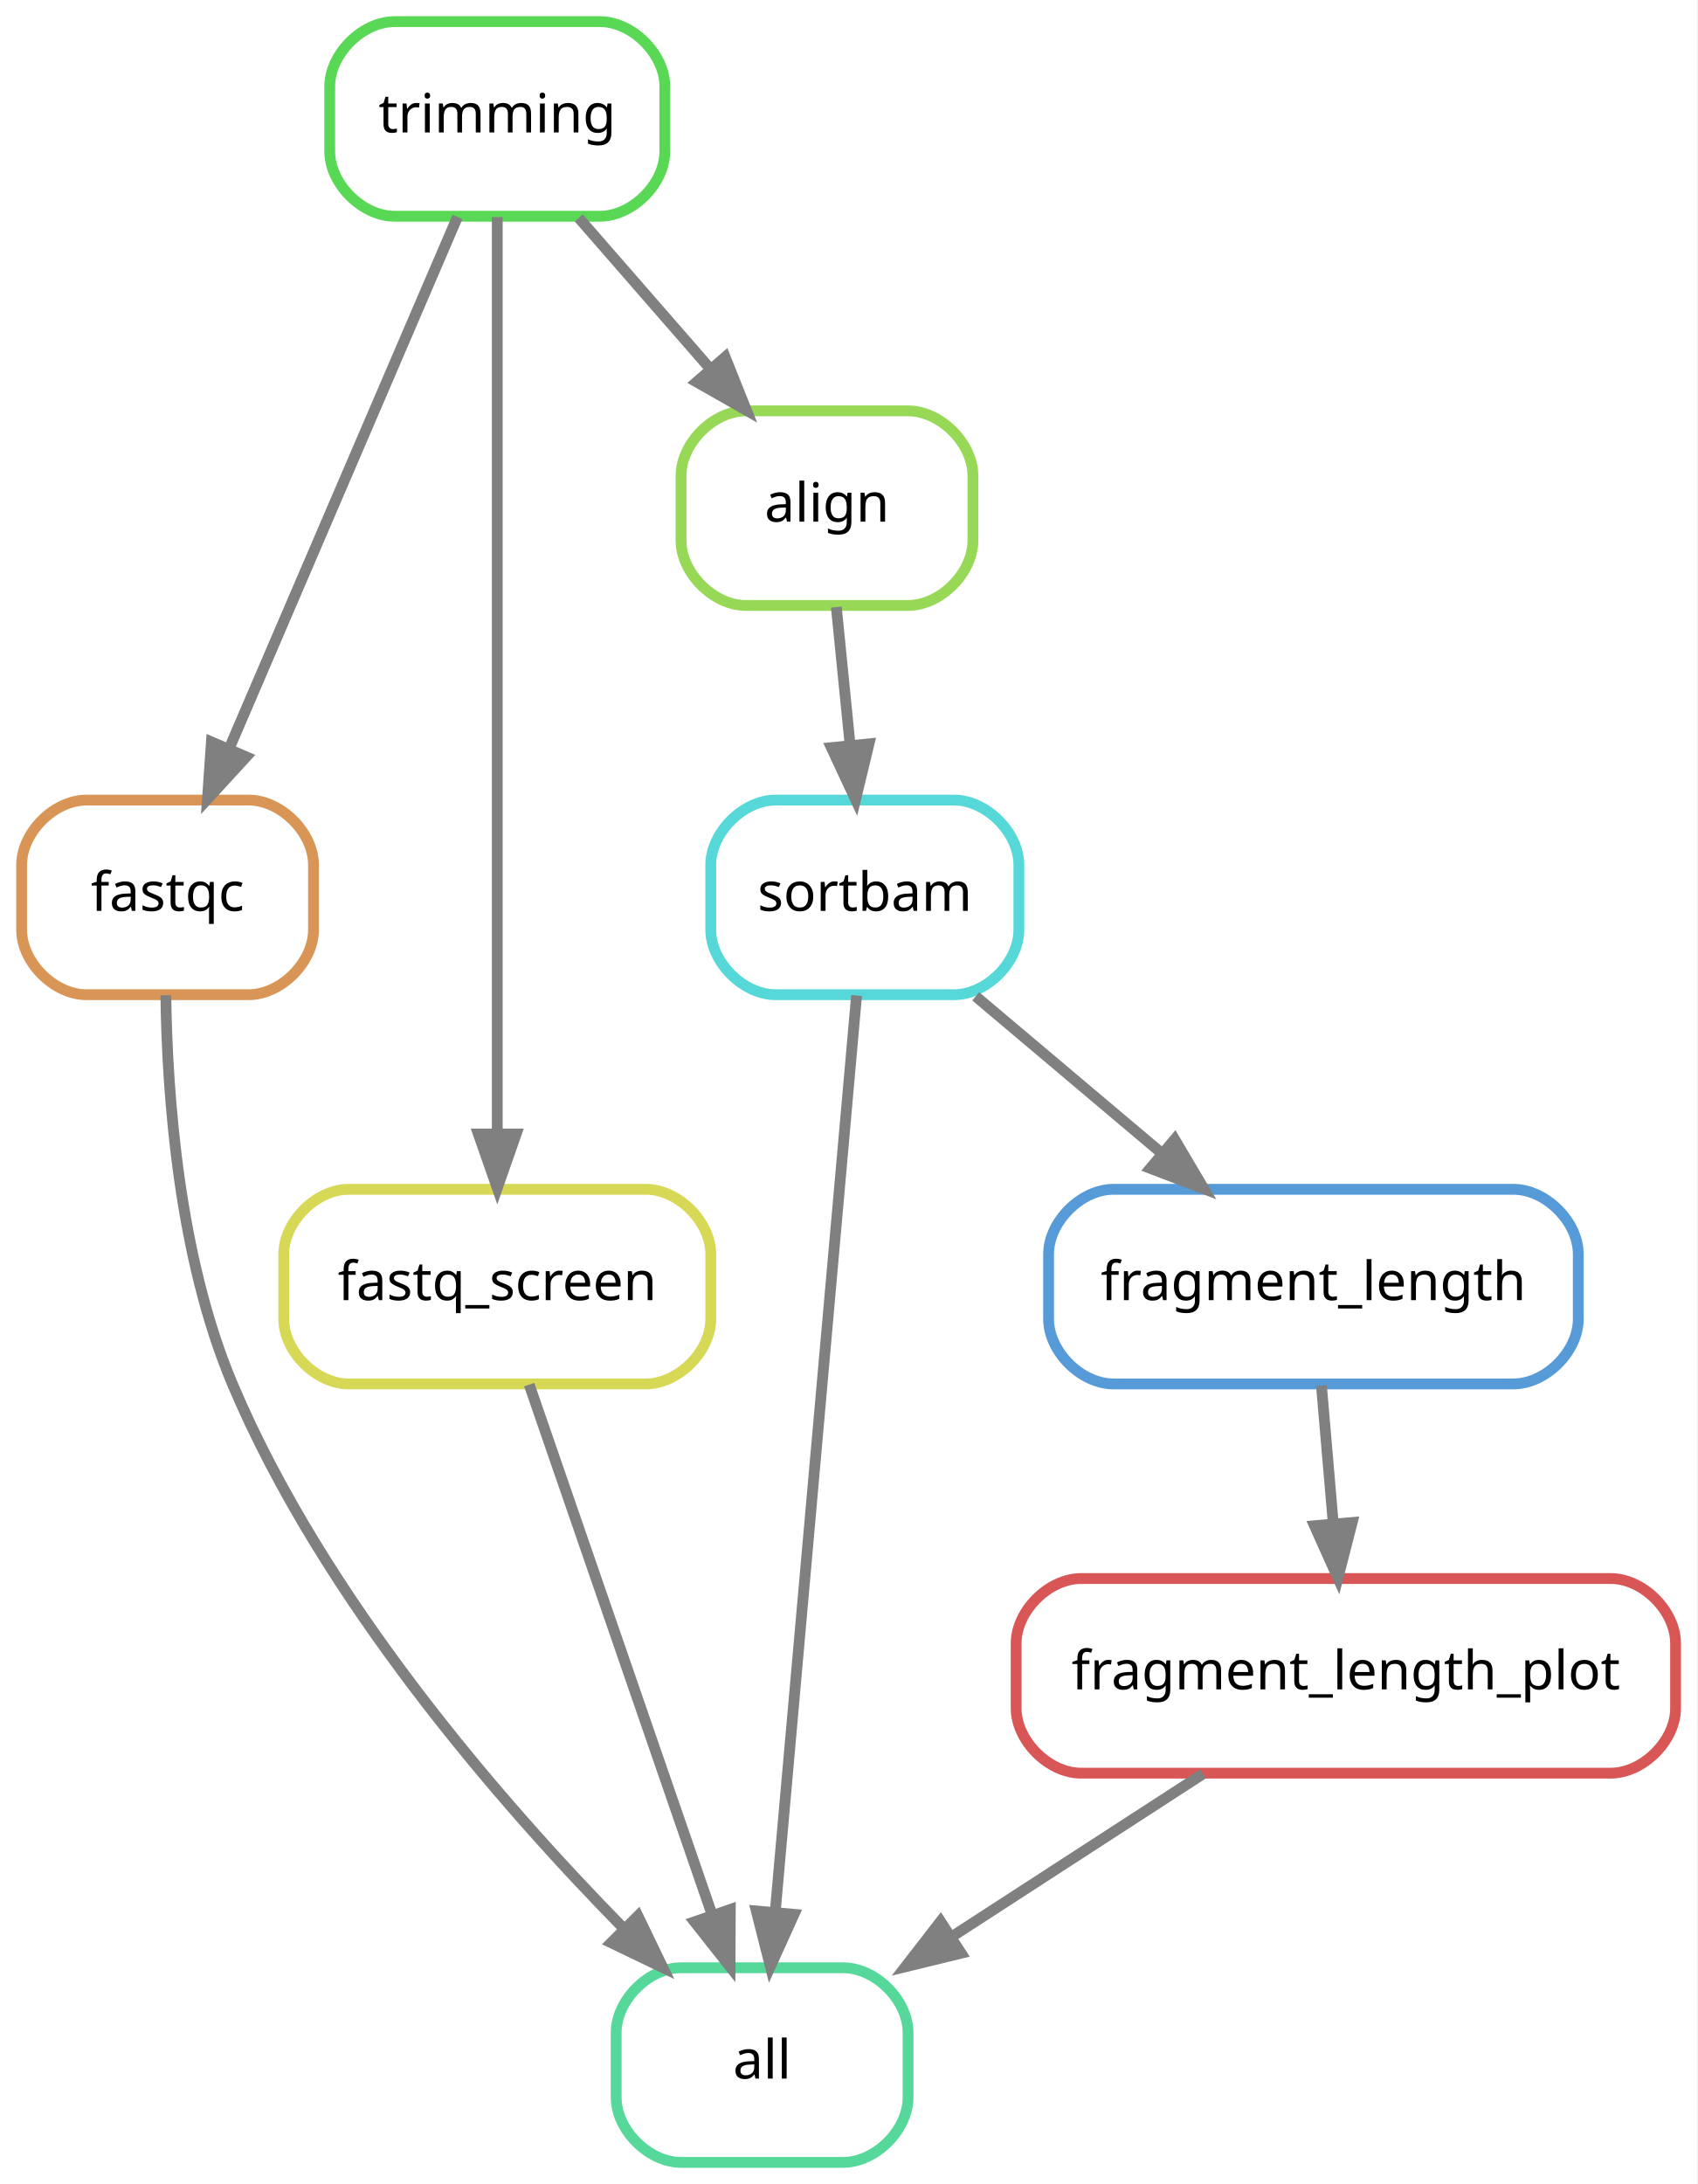
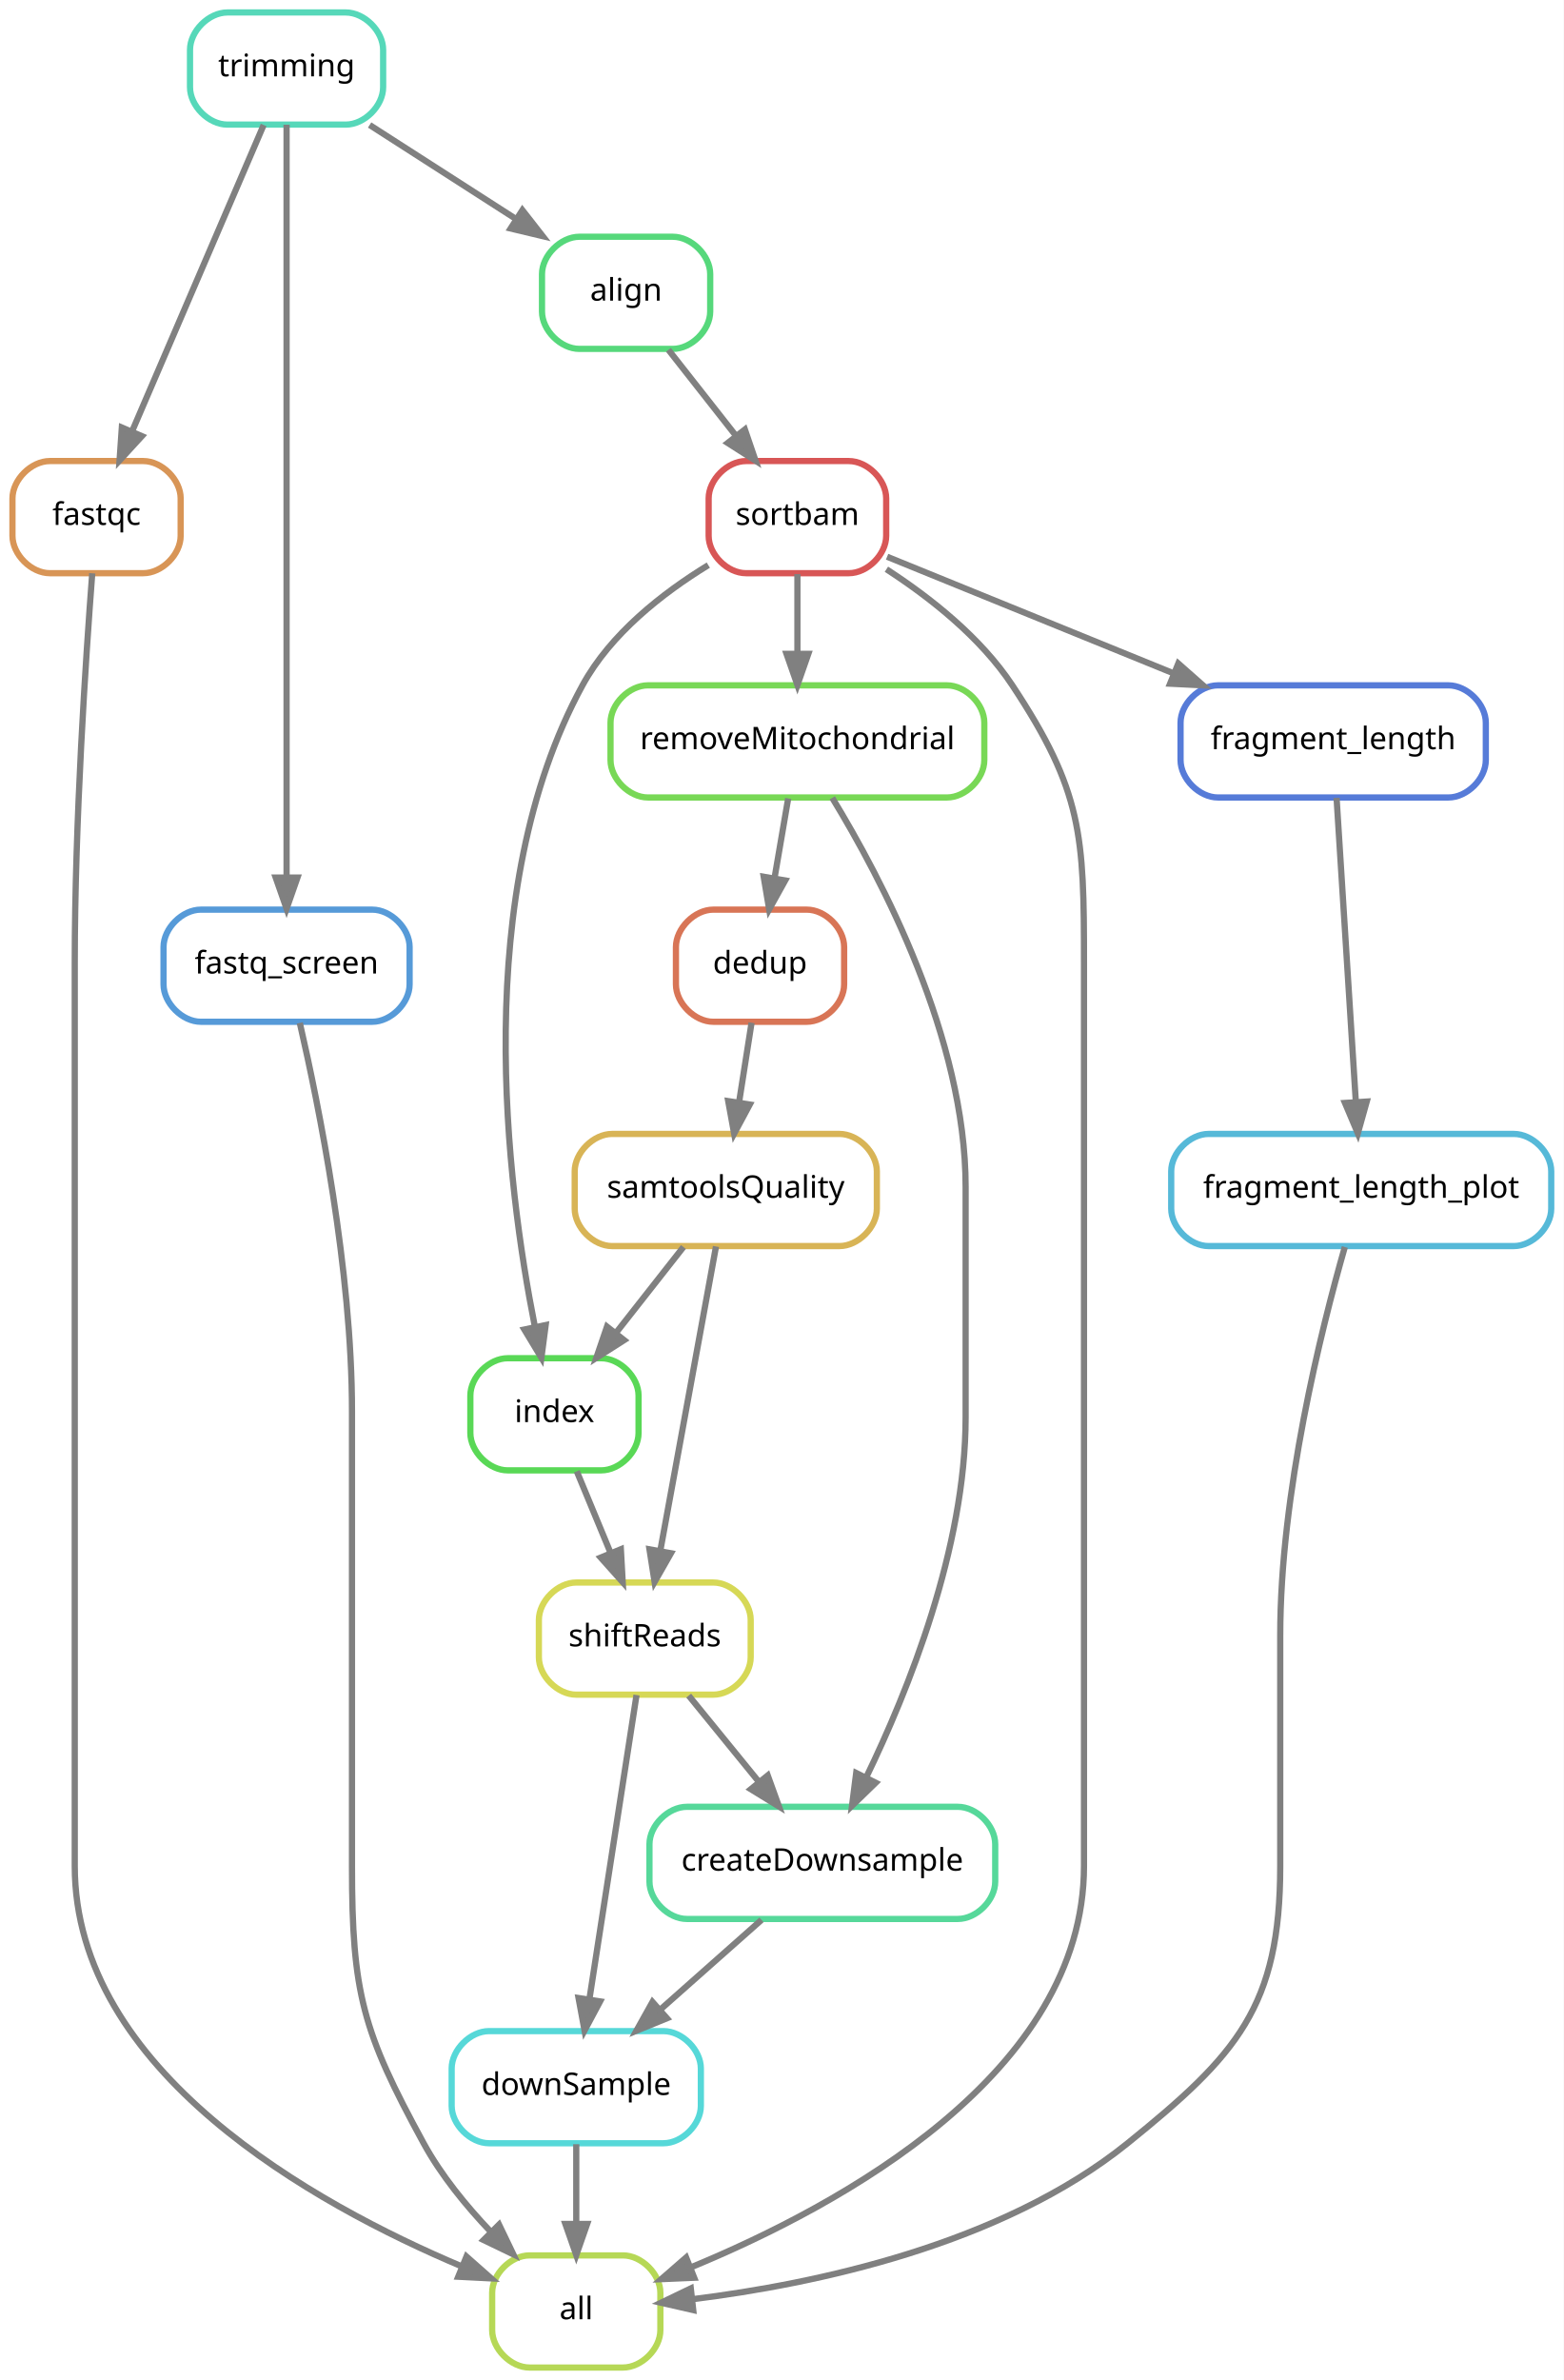
- <svg xmlns="http://www.w3.org/2000/svg" width="314pt" height="404pt" viewBox="0.00 0.00 314.00 404.00">
-   <g id="graph0" class="graph" transform="scale(1 1) rotate(0) translate(4 400)">
-     <polygon fill="white" stroke="none" points="-4,4 -4,-400 310,-400 310,4 -4,4" />
+ <svg xmlns="http://www.w3.org/2000/svg" width="502pt" height="764pt" viewBox="0.00 0.00 502.00 764.00">
+   <g id="graph0" class="graph" transform="scale(1 1) rotate(0) translate(4 760)">
+     <polygon fill="white" stroke="none" points="-4,4 -4,-760 498,-760 498,4 -4,4" />
    <g id="node1" class="node">
-       <path fill="none" stroke="#56d89a" stroke-width="2" d="M152,-36C152,-36 122,-36 122,-36 116,-36 110,-30 110,-24 110,-24 110,-12 110,-12 110,-6 116,-0 122,-0 122,-0 152,-0 152,-0 158,-0 164,-6 164,-12 164,-12 164,-24 164,-24 164,-30 158,-36 152,-36" />
-       <text text-anchor="middle" x="137" y="-15.5" font-family="sans" font-size="10.00">all</text>
+       <path fill="none" stroke="#b6d856" stroke-width="2" d="M196,-36C196,-36 166,-36 166,-36 160,-36 154,-30 154,-24 154,-24 154,-12 154,-12 154,-6 160,-0 166,-0 166,-0 196,-0 196,-0 202,-0 208,-6 208,-12 208,-12 208,-24 208,-24 208,-30 202,-36 196,-36" />
+       <text text-anchor="middle" x="181" y="-15.5" font-family="sans" font-size="10.00">all</text>
    </g>
    <g id="node2" class="node">
-       <path fill="none" stroke="#56d8d8" stroke-width="2" d="M172.5,-252C172.5,-252 139.5,-252 139.5,-252 133.5,-252 127.5,-246 127.5,-240 127.5,-240 127.5,-228 127.5,-228 127.5,-222 133.5,-216 139.5,-216 139.5,-216 172.5,-216 172.5,-216 178.5,-216 184.5,-222 184.5,-228 184.5,-228 184.5,-240 184.5,-240 184.5,-246 178.5,-252 172.5,-252" />
-       <text text-anchor="middle" x="156" y="-231.5" font-family="sans" font-size="10.00">sortbam</text>
+       <path fill="none" stroke="#d85656" stroke-width="2" d="M268.5,-612C268.5,-612 235.5,-612 235.5,-612 229.5,-612 223.5,-606 223.5,-600 223.5,-600 223.5,-588 223.5,-588 223.5,-582 229.5,-576 235.5,-576 235.5,-576 268.5,-576 268.5,-576 274.5,-576 280.5,-582 280.5,-588 280.5,-588 280.5,-600 280.5,-600 280.5,-606 274.5,-612 268.5,-612" />
+       <text text-anchor="middle" x="252" y="-591.5" font-family="sans" font-size="10.00">sortbam</text>
    </g>
    <g id="edge1" class="edge">
-       <path fill="none" stroke="grey" stroke-width="2" d="M154.477,-215.849C151.191,-178.832 143.409,-91.181 139.431,-46.386" />
-       <polygon fill="grey" stroke="grey" stroke-width="2" points="142.901,-45.884 138.53,-36.233 135.928,-46.503 142.901,-45.884" />
+       <path fill="none" stroke="grey" stroke-width="2" d="M280.568,-577.272C294.687,-568.128 310.834,-555.371 321,-540 343.538,-505.924 344,-491.855 344,-451 344,-451 344,-451 344,-161 344,-94.463 265.827,-51.981 217.754,-32.148" />
+       <polygon fill="grey" stroke="grey" stroke-width="2" points="218.868,-28.823 208.283,-28.37 216.275,-35.325 218.868,-28.823" />
+     </g>
+     <g id="node8" class="node">
+       <path fill="none" stroke="#567bd8" stroke-width="2" d="M461,-540C461,-540 387,-540 387,-540 381,-540 375,-534 375,-528 375,-528 375,-516 375,-516 375,-510 381,-504 387,-504 387,-504 461,-504 461,-504 467,-504 473,-510 473,-516 473,-516 473,-528 473,-528 473,-534 467,-540 461,-540" />
+       <text text-anchor="middle" x="424" y="-519.5" font-family="sans" font-size="10.00">fragment_length</text>
+     </g>
+     <g id="edge13" class="edge">
+       <path fill="none" stroke="grey" stroke-width="2" d="M280.789,-581.284C305.814,-571.099 342.668,-556.1 372.722,-543.869" />
+       <polygon fill="grey" stroke="grey" stroke-width="2" points="374.275,-547.016 382.218,-540.004 371.636,-540.532 374.275,-547.016" />
+     </g>
+     <g id="node13" class="node">
+       <path fill="none" stroke="#59d856" stroke-width="2" d="M189,-324C189,-324 159,-324 159,-324 153,-324 147,-318 147,-312 147,-312 147,-300 147,-300 147,-294 153,-288 159,-288 159,-288 189,-288 189,-288 195,-288 201,-294 201,-300 201,-300 201,-312 201,-312 201,-318 195,-324 189,-324" />
+       <text text-anchor="middle" x="174" y="-303.5" font-family="sans" font-size="10.00">index</text>
+     </g>
+     <g id="edge19" class="edge">
+       <path fill="none" stroke="grey" stroke-width="2" d="M223.392,-578.589C208.706,-569.599 192.043,-556.575 183,-540 146.741,-473.545 158.654,-379.845 167.708,-334.167" />
+       <polygon fill="grey" stroke="grey" stroke-width="2" points="171.183,-334.651 169.804,-324.146 164.331,-333.218 171.183,-334.651" />
+     </g>
+     <g id="node14" class="node">
+       <path fill="none" stroke="#78d856" stroke-width="2" d="M300,-540C300,-540 204,-540 204,-540 198,-540 192,-534 192,-528 192,-528 192,-516 192,-516 192,-510 198,-504 204,-504 204,-504 300,-504 300,-504 306,-504 312,-510 312,-516 312,-516 312,-528 312,-528 312,-534 306,-540 300,-540" />
+       <text text-anchor="middle" x="252" y="-519.5" font-family="sans" font-size="10.00">removeMitochondrial</text>
+     </g>
+     <g id="edge21" class="edge">
+       <path fill="none" stroke="grey" stroke-width="2" d="M252,-575.697C252,-567.983 252,-558.712 252,-550.112" />
+       <polygon fill="grey" stroke="grey" stroke-width="2" points="255.5,-550.104 252,-540.104 248.5,-550.104 255.5,-550.104" />
+     </g>
+     <g id="node3" class="node">
+       <path fill="none" stroke="#56b9d8" stroke-width="2" d="M482,-396C482,-396 384,-396 384,-396 378,-396 372,-390 372,-384 372,-384 372,-372 372,-372 372,-366 378,-360 384,-360 384,-360 482,-360 482,-360 488,-360 494,-366 494,-372 494,-372 494,-384 494,-384 494,-390 488,-396 482,-396" />
+       <text text-anchor="middle" x="433" y="-375.5" font-family="sans" font-size="10.00">fragment_length_plot</text>
+     </g>
+     <g id="edge4" class="edge">
+       <path fill="none" stroke="grey" stroke-width="2" d="M427.739,-359.698C420.141,-333.142 407,-280.614 407,-235 407,-235 407,-235 407,-161 407,-115.846 393.133,-100.366 358,-72 317.507,-39.306 257.245,-26.765 218.537,-21.964" />
+       <polygon fill="grey" stroke="grey" stroke-width="2" points="218.554,-18.444 208.226,-20.805 217.772,-25.4 218.554,-18.444" />
+     </g>
+     <g id="node4" class="node">
+       <path fill="none" stroke="#d89556" stroke-width="2" d="M42,-612C42,-612 12,-612 12,-612 6,-612 0,-606 0,-600 0,-600 0,-588 0,-588 0,-582 6,-576 12,-576 12,-576 42,-576 42,-576 48,-576 54,-582 54,-588 54,-588 54,-600 54,-600 54,-606 48,-612 42,-612" />
+       <text text-anchor="middle" x="27" y="-591.5" font-family="sans" font-size="10.00">fastqc</text>
+     </g>
+     <g id="edge2" class="edge">
+       <path fill="none" stroke="grey" stroke-width="2" d="M25.617,-575.964C23.577,-549.323 20,-496.169 20,-451 20,-451 20,-451 20,-161 20,-95.1 96.807,-52.491 144.32,-32.437" />
+       <polygon fill="grey" stroke="grey" stroke-width="2" points="145.753,-35.633 153.689,-28.614 143.107,-29.152 145.753,-35.633" />
+     </g>
+     <g id="node5" class="node">
+       <path fill="none" stroke="#569ad8" stroke-width="2" d="M115.5,-468C115.5,-468 60.5,-468 60.5,-468 54.5,-468 48.5,-462 48.5,-456 48.5,-456 48.5,-444 48.5,-444 48.5,-438 54.5,-432 60.5,-432 60.5,-432 115.5,-432 115.5,-432 121.5,-432 127.5,-438 127.5,-444 127.5,-444 127.5,-456 127.5,-456 127.5,-462 121.5,-468 115.5,-468" />
+       <text text-anchor="middle" x="88" y="-447.5" font-family="sans" font-size="10.00">fastq_screen</text>
+     </g>
+     <g id="edge3" class="edge">
+       <path fill="none" stroke="grey" stroke-width="2" d="M92.25,-431.634C98.386,-404.993 109,-352.356 109,-307 109,-307 109,-307 109,-161 109,-120.145 112.429,-107.863 132,-72 137.607,-61.725 145.646,-51.893 153.595,-43.547" />
+       <polygon fill="grey" stroke="grey" stroke-width="2" points="156.211,-45.881 160.798,-36.331 151.256,-40.936 156.211,-45.881" />
+     </g>
+     <g id="node6" class="node">
+       <path fill="none" stroke="#56d8d8" stroke-width="2" d="M209,-108C209,-108 153,-108 153,-108 147,-108 141,-102 141,-96 141,-96 141,-84 141,-84 141,-78 147,-72 153,-72 153,-72 209,-72 209,-72 215,-72 221,-78 221,-84 221,-84 221,-96 221,-96 221,-102 215,-108 209,-108" />
+       <text text-anchor="middle" x="181" y="-87.5" font-family="sans" font-size="10.00">downSample</text>
+     </g>
+     <g id="edge5" class="edge">
+       <path fill="none" stroke="grey" stroke-width="2" d="M181,-71.697C181,-63.983 181,-54.712 181,-46.112" />
+       <polygon fill="grey" stroke="grey" stroke-width="2" points="184.5,-46.104 181,-36.104 177.5,-46.104 184.5,-46.104" />
    </g>
    <g id="node7" class="node">
-       <path fill="none" stroke="#569ad8" stroke-width="2" d="M276,-180C276,-180 202,-180 202,-180 196,-180 190,-174 190,-168 190,-168 190,-156 190,-156 190,-150 196,-144 202,-144 202,-144 276,-144 276,-144 282,-144 288,-150 288,-156 288,-156 288,-168 288,-168 288,-174 282,-180 276,-180" />
-       <text text-anchor="middle" x="239" y="-159.5" font-family="sans" font-size="10.00">fragment_length</text>
+       <path fill="none" stroke="#56d87b" stroke-width="2" d="M212,-684C212,-684 182,-684 182,-684 176,-684 170,-678 170,-672 170,-672 170,-660 170,-660 170,-654 176,-648 182,-648 182,-648 212,-648 212,-648 218,-648 224,-654 224,-660 224,-660 224,-672 224,-672 224,-678 218,-684 212,-684" />
+       <text text-anchor="middle" x="197" y="-663.5" font-family="sans" font-size="10.00">align</text>
+     </g>
+     <g id="edge6" class="edge">
+       <path fill="none" stroke="grey" stroke-width="2" d="M210.596,-647.697C217.123,-639.389 225.068,-629.277 232.247,-620.141" />
+       <polygon fill="grey" stroke="grey" stroke-width="2" points="235.135,-622.13 238.561,-612.104 229.631,-617.805 235.135,-622.13" />
+     </g>
+     <g id="edge7" class="edge">
+       <path fill="none" stroke="grey" stroke-width="2" d="M425.086,-503.871C426.619,-479.67 429.437,-435.211 431.264,-406.393" />
+       <polygon fill="grey" stroke="grey" stroke-width="2" points="434.771,-406.391 431.911,-396.189 427.785,-405.948 434.771,-406.391" />
+     </g>
+     <g id="node9" class="node">
+       <path fill="none" stroke="#56d8b9" stroke-width="2" d="M107,-756C107,-756 69,-756 69,-756 63,-756 57,-750 57,-744 57,-744 57,-732 57,-732 57,-726 63,-720 69,-720 69,-720 107,-720 107,-720 113,-720 119,-726 119,-732 119,-732 119,-744 119,-744 119,-750 113,-756 107,-756" />
+       <text text-anchor="middle" x="88" y="-735.5" font-family="sans" font-size="10.00">trimming</text>
+     </g>
+     <g id="edge8" class="edge">
+       <path fill="none" stroke="grey" stroke-width="2" d="M80.642,-719.871C70.154,-695.457 50.81,-650.426 38.442,-621.635" />
+       <polygon fill="grey" stroke="grey" stroke-width="2" points="41.547,-619.996 34.384,-612.189 35.115,-622.759 41.547,-619.996" />
+     </g>
+     <g id="edge9" class="edge">
+       <path fill="none" stroke="grey" stroke-width="2" d="M88,-719.966C88,-672.291 88,-537.185 88,-478.63" />
+       <polygon fill="grey" stroke="grey" stroke-width="2" points="91.5,-478.306 88,-468.306 84.5,-478.306 91.5,-478.306" />
+     </g>
+     <g id="edge12" class="edge">
+       <path fill="none" stroke="grey" stroke-width="2" d="M114.664,-719.876C128.784,-710.808 146.311,-699.552 161.561,-689.759" />
+       <polygon fill="grey" stroke="grey" stroke-width="2" points="163.71,-692.538 170.233,-684.19 159.927,-686.648 163.71,-692.538" />
+     </g>
+     <g id="node10" class="node">
+       <path fill="none" stroke="#d6d856" stroke-width="2" d="M225,-252C225,-252 181,-252 181,-252 175,-252 169,-246 169,-240 169,-240 169,-228 169,-228 169,-222 175,-216 181,-216 181,-216 225,-216 225,-216 231,-216 237,-222 237,-228 237,-228 237,-240 237,-240 237,-246 231,-252 225,-252" />
+       <text text-anchor="middle" x="203" y="-231.5" font-family="sans" font-size="10.00">shiftReads</text>
    </g>
    <g id="edge10" class="edge">
-       <path fill="none" stroke="grey" stroke-width="2" d="M176.517,-215.697C186.869,-206.965 199.586,-196.24 210.839,-186.75" />
-       <polygon fill="grey" stroke="grey" stroke-width="2" points="213.331,-189.227 218.719,-180.104 208.818,-183.876 213.331,-189.227" />
+       <path fill="none" stroke="grey" stroke-width="2" d="M200.346,-215.871C196.597,-191.67 189.709,-147.211 185.244,-118.393" />
+       <polygon fill="grey" stroke="grey" stroke-width="2" points="188.653,-117.535 183.663,-108.189 181.736,-118.607 188.653,-117.535" />
    </g>
-     <g id="node3" class="node">
-       <path fill="none" stroke="#d85656" stroke-width="2" d="M294,-108C294,-108 196,-108 196,-108 190,-108 184,-102 184,-96 184,-96 184,-84 184,-84 184,-78 190,-72 196,-72 196,-72 294,-72 294,-72 300,-72 306,-78 306,-84 306,-84 306,-96 306,-96 306,-102 300,-108 294,-108" />
-       <text text-anchor="middle" x="245" y="-87.5" font-family="sans" font-size="10.00">fragment_length_plot</text>
+     <g id="node11" class="node">
+       <path fill="none" stroke="#56d89a" stroke-width="2" d="M303.5,-180C303.5,-180 216.5,-180 216.5,-180 210.5,-180 204.5,-174 204.5,-168 204.5,-168 204.5,-156 204.5,-156 204.5,-150 210.5,-144 216.5,-144 216.5,-144 303.5,-144 303.5,-144 309.5,-144 315.5,-150 315.5,-156 315.5,-156 315.5,-168 315.5,-168 315.5,-174 309.5,-180 303.5,-180" />
+       <text text-anchor="middle" x="260" y="-159.5" font-family="sans" font-size="10.00">createDownsample</text>
    </g>
-     <g id="edge2" class="edge">
-       <path fill="none" stroke="grey" stroke-width="2" d="M218.58,-71.876C204.59,-62.808 187.224,-51.552 172.114,-41.759" />
-       <polygon fill="grey" stroke="grey" stroke-width="2" points="173.817,-38.692 163.521,-36.19 170.009,-44.566 173.817,-38.692" />
+     <g id="edge16" class="edge">
+       <path fill="none" stroke="grey" stroke-width="2" d="M217.09,-215.697C223.923,-207.305 232.257,-197.07 239.756,-187.861" />
+       <polygon fill="grey" stroke="grey" stroke-width="2" points="242.472,-190.069 246.072,-180.104 237.044,-185.649 242.472,-190.069" />
    </g>
-     <g id="node4" class="node">
-       <path fill="none" stroke="#d89556" stroke-width="2" d="M42,-252C42,-252 12,-252 12,-252 6,-252 0,-246 0,-240 0,-240 0,-228 0,-228 0,-222 6,-216 12,-216 12,-216 42,-216 42,-216 48,-216 54,-222 54,-228 54,-228 54,-240 54,-240 54,-246 48,-252 42,-252" />
-       <text text-anchor="middle" x="27" y="-231.5" font-family="sans" font-size="10.00">fastqc</text>
+     <g id="edge11" class="edge">
+       <path fill="none" stroke="grey" stroke-width="2" d="M240.472,-143.697C230.618,-134.965 218.514,-124.24 207.804,-114.75" />
+       <polygon fill="grey" stroke="grey" stroke-width="2" points="210.109,-112.117 200.303,-108.104 205.467,-117.356 210.109,-112.117" />
    </g>
-     <g id="edge3" class="edge">
-       <path fill="none" stroke="grey" stroke-width="2" d="M26.682,-215.905C26.927,-197.457 29.055,-167.556 39,-144 55.742,-104.342 88.506,-66.57 111.527,-43.13" />
-       <polygon fill="grey" stroke="grey" stroke-width="2" points="114.025,-45.582 118.626,-36.039 109.078,-40.63 114.025,-45.582" />
+     <g id="node12" class="node">
+       <path fill="none" stroke="#d8b456" stroke-width="2" d="M265.5,-396C265.5,-396 192.5,-396 192.5,-396 186.5,-396 180.5,-390 180.5,-384 180.5,-384 180.5,-372 180.5,-372 180.5,-366 186.5,-360 192.5,-360 192.5,-360 265.5,-360 265.5,-360 271.5,-360 277.5,-366 277.5,-372 277.5,-372 277.5,-384 277.5,-384 277.5,-390 271.5,-396 265.5,-396" />
+       <text text-anchor="middle" x="229" y="-375.5" font-family="sans" font-size="10.00">samtoolsQuality</text>
    </g>
-     <g id="node5" class="node">
-       <path fill="none" stroke="#d6d856" stroke-width="2" d="M115.5,-180C115.5,-180 60.5,-180 60.5,-180 54.5,-180 48.5,-174 48.5,-168 48.5,-168 48.5,-156 48.5,-156 48.5,-150 54.5,-144 60.5,-144 60.5,-144 115.5,-144 115.5,-144 121.5,-144 127.5,-150 127.5,-156 127.5,-156 127.5,-168 127.5,-168 127.5,-174 121.5,-180 115.5,-180" />
-       <text text-anchor="middle" x="88" y="-159.5" font-family="sans" font-size="10.00">fastq_screen</text>
+     <g id="edge15" class="edge">
+       <path fill="none" stroke="grey" stroke-width="2" d="M225.864,-359.871C221.433,-335.67 213.292,-291.211 208.016,-262.393" />
+       <polygon fill="grey" stroke="grey" stroke-width="2" points="211.391,-261.395 206.147,-252.189 204.506,-262.656 211.391,-261.395" />
    </g>
-     <g id="edge4" class="edge">
-       <path fill="none" stroke="grey" stroke-width="2" d="M93.91,-143.871C102.298,-119.564 117.739,-74.819 127.679,-46.013" />
-       <polygon fill="grey" stroke="grey" stroke-width="2" points="131.115,-46.784 131.068,-36.189 124.498,-44.501 131.115,-46.784" />
+     <g id="edge20" class="edge">
+       <path fill="none" stroke="grey" stroke-width="2" d="M215.404,-359.697C208.877,-351.389 200.932,-341.277 193.753,-332.141" />
+       <polygon fill="grey" stroke="grey" stroke-width="2" points="196.369,-329.805 187.439,-324.104 190.865,-334.13 196.369,-329.805" />
    </g>
-     <g id="node6" class="node">
-       <path fill="none" stroke="#97d856" stroke-width="2" d="M164,-324C164,-324 134,-324 134,-324 128,-324 122,-318 122,-312 122,-312 122,-300 122,-300 122,-294 128,-288 134,-288 134,-288 164,-288 164,-288 170,-288 176,-294 176,-300 176,-300 176,-312 176,-312 176,-318 170,-324 164,-324" />
-       <text text-anchor="middle" x="149" y="-303.5" font-family="sans" font-size="10.00">align</text>
+     <g id="edge14" class="edge">
+       <path fill="none" stroke="grey" stroke-width="2" d="M181.169,-287.697C184.435,-279.813 188.374,-270.304 192.002,-261.546" />
+       <polygon fill="grey" stroke="grey" stroke-width="2" points="195.32,-262.683 195.914,-252.104 188.853,-260.003 195.32,-262.683" />
    </g>
-     <g id="edge5" class="edge">
-       <path fill="none" stroke="grey" stroke-width="2" d="M150.73,-287.697C151.502,-279.983 152.429,-270.712 153.289,-262.112" />
-       <polygon fill="grey" stroke="grey" stroke-width="2" points="156.777,-262.403 154.29,-252.104 149.812,-261.706 156.777,-262.403" />
+     <g id="edge17" class="edge">
+       <path fill="none" stroke="grey" stroke-width="2" d="M263.189,-503.87C279.006,-477.957 306,-426.739 306,-379 306,-379 306,-379 306,-305 306,-263.043 287.6,-217.357 274.074,-189.442" />
+       <polygon fill="grey" stroke="grey" stroke-width="2" points="277.13,-187.728 269.531,-180.345 270.867,-190.855 277.13,-187.728" />
    </g>
-     <g id="edge6" class="edge">
-       <path fill="none" stroke="grey" stroke-width="2" d="M240.483,-143.697C241.144,-135.983 241.939,-126.712 242.676,-118.112" />
-       <polygon fill="grey" stroke="grey" stroke-width="2" points="246.167,-118.367 243.534,-108.104 239.193,-117.769 246.167,-118.367" />
+     <g id="node15" class="node">
+       <path fill="none" stroke="#d87556" stroke-width="2" d="M255,-468C255,-468 225,-468 225,-468 219,-468 213,-462 213,-456 213,-456 213,-444 213,-444 213,-438 219,-432 225,-432 225,-432 255,-432 255,-432 261,-432 267,-438 267,-444 267,-444 267,-456 267,-456 267,-462 261,-468 255,-468" />
+       <text text-anchor="middle" x="240" y="-447.5" font-family="sans" font-size="10.00">dedup</text>
    </g>
-     <g id="node8" class="node">
-       <path fill="none" stroke="#59d856" stroke-width="2" d="M107,-396C107,-396 69,-396 69,-396 63,-396 57,-390 57,-384 57,-384 57,-372 57,-372 57,-366 63,-360 69,-360 69,-360 107,-360 107,-360 113,-360 119,-366 119,-372 119,-372 119,-384 119,-384 119,-390 113,-396 107,-396" />
-       <text text-anchor="middle" x="88" y="-375.5" font-family="sans" font-size="10.00">trimming</text>
+     <g id="edge22" class="edge">
+       <path fill="none" stroke="grey" stroke-width="2" d="M249.034,-503.697C247.711,-495.983 246.122,-486.712 244.648,-478.112" />
+       <polygon fill="grey" stroke="grey" stroke-width="2" points="248.072,-477.369 242.932,-468.104 241.172,-478.552 248.072,-477.369" />
    </g>
-     <g id="edge7" class="edge">
-       <path fill="none" stroke="grey" stroke-width="2" d="M80.642,-359.871C70.154,-335.457 50.81,-290.426 38.442,-261.635" />
-       <polygon fill="grey" stroke="grey" stroke-width="2" points="41.547,-259.996 34.384,-252.189 35.115,-262.759 41.547,-259.996" />
-     </g>
-     <g id="edge8" class="edge">
-       <path fill="none" stroke="grey" stroke-width="2" d="M88,-359.849C88,-322.832 88,-235.181 88,-190.386" />
-       <polygon fill="grey" stroke="grey" stroke-width="2" points="91.5,-190.232 88,-180.232 84.5,-190.232 91.5,-190.232" />
-     </g>
-     <g id="edge9" class="edge">
-       <path fill="none" stroke="grey" stroke-width="2" d="M103.079,-359.697C110.392,-351.305 119.31,-341.07 127.335,-331.861" />
-       <polygon fill="grey" stroke="grey" stroke-width="2" points="130.164,-333.943 134.095,-324.104 124.886,-329.344 130.164,-333.943" />
+     <g id="edge18" class="edge">
+       <path fill="none" stroke="grey" stroke-width="2" d="M237.281,-431.697C236.069,-423.983 234.612,-414.712 233.261,-406.112" />
+       <polygon fill="grey" stroke="grey" stroke-width="2" points="236.698,-405.44 231.688,-396.104 229.783,-406.526 236.698,-405.44" />
    </g>
  </g>
</svg>
